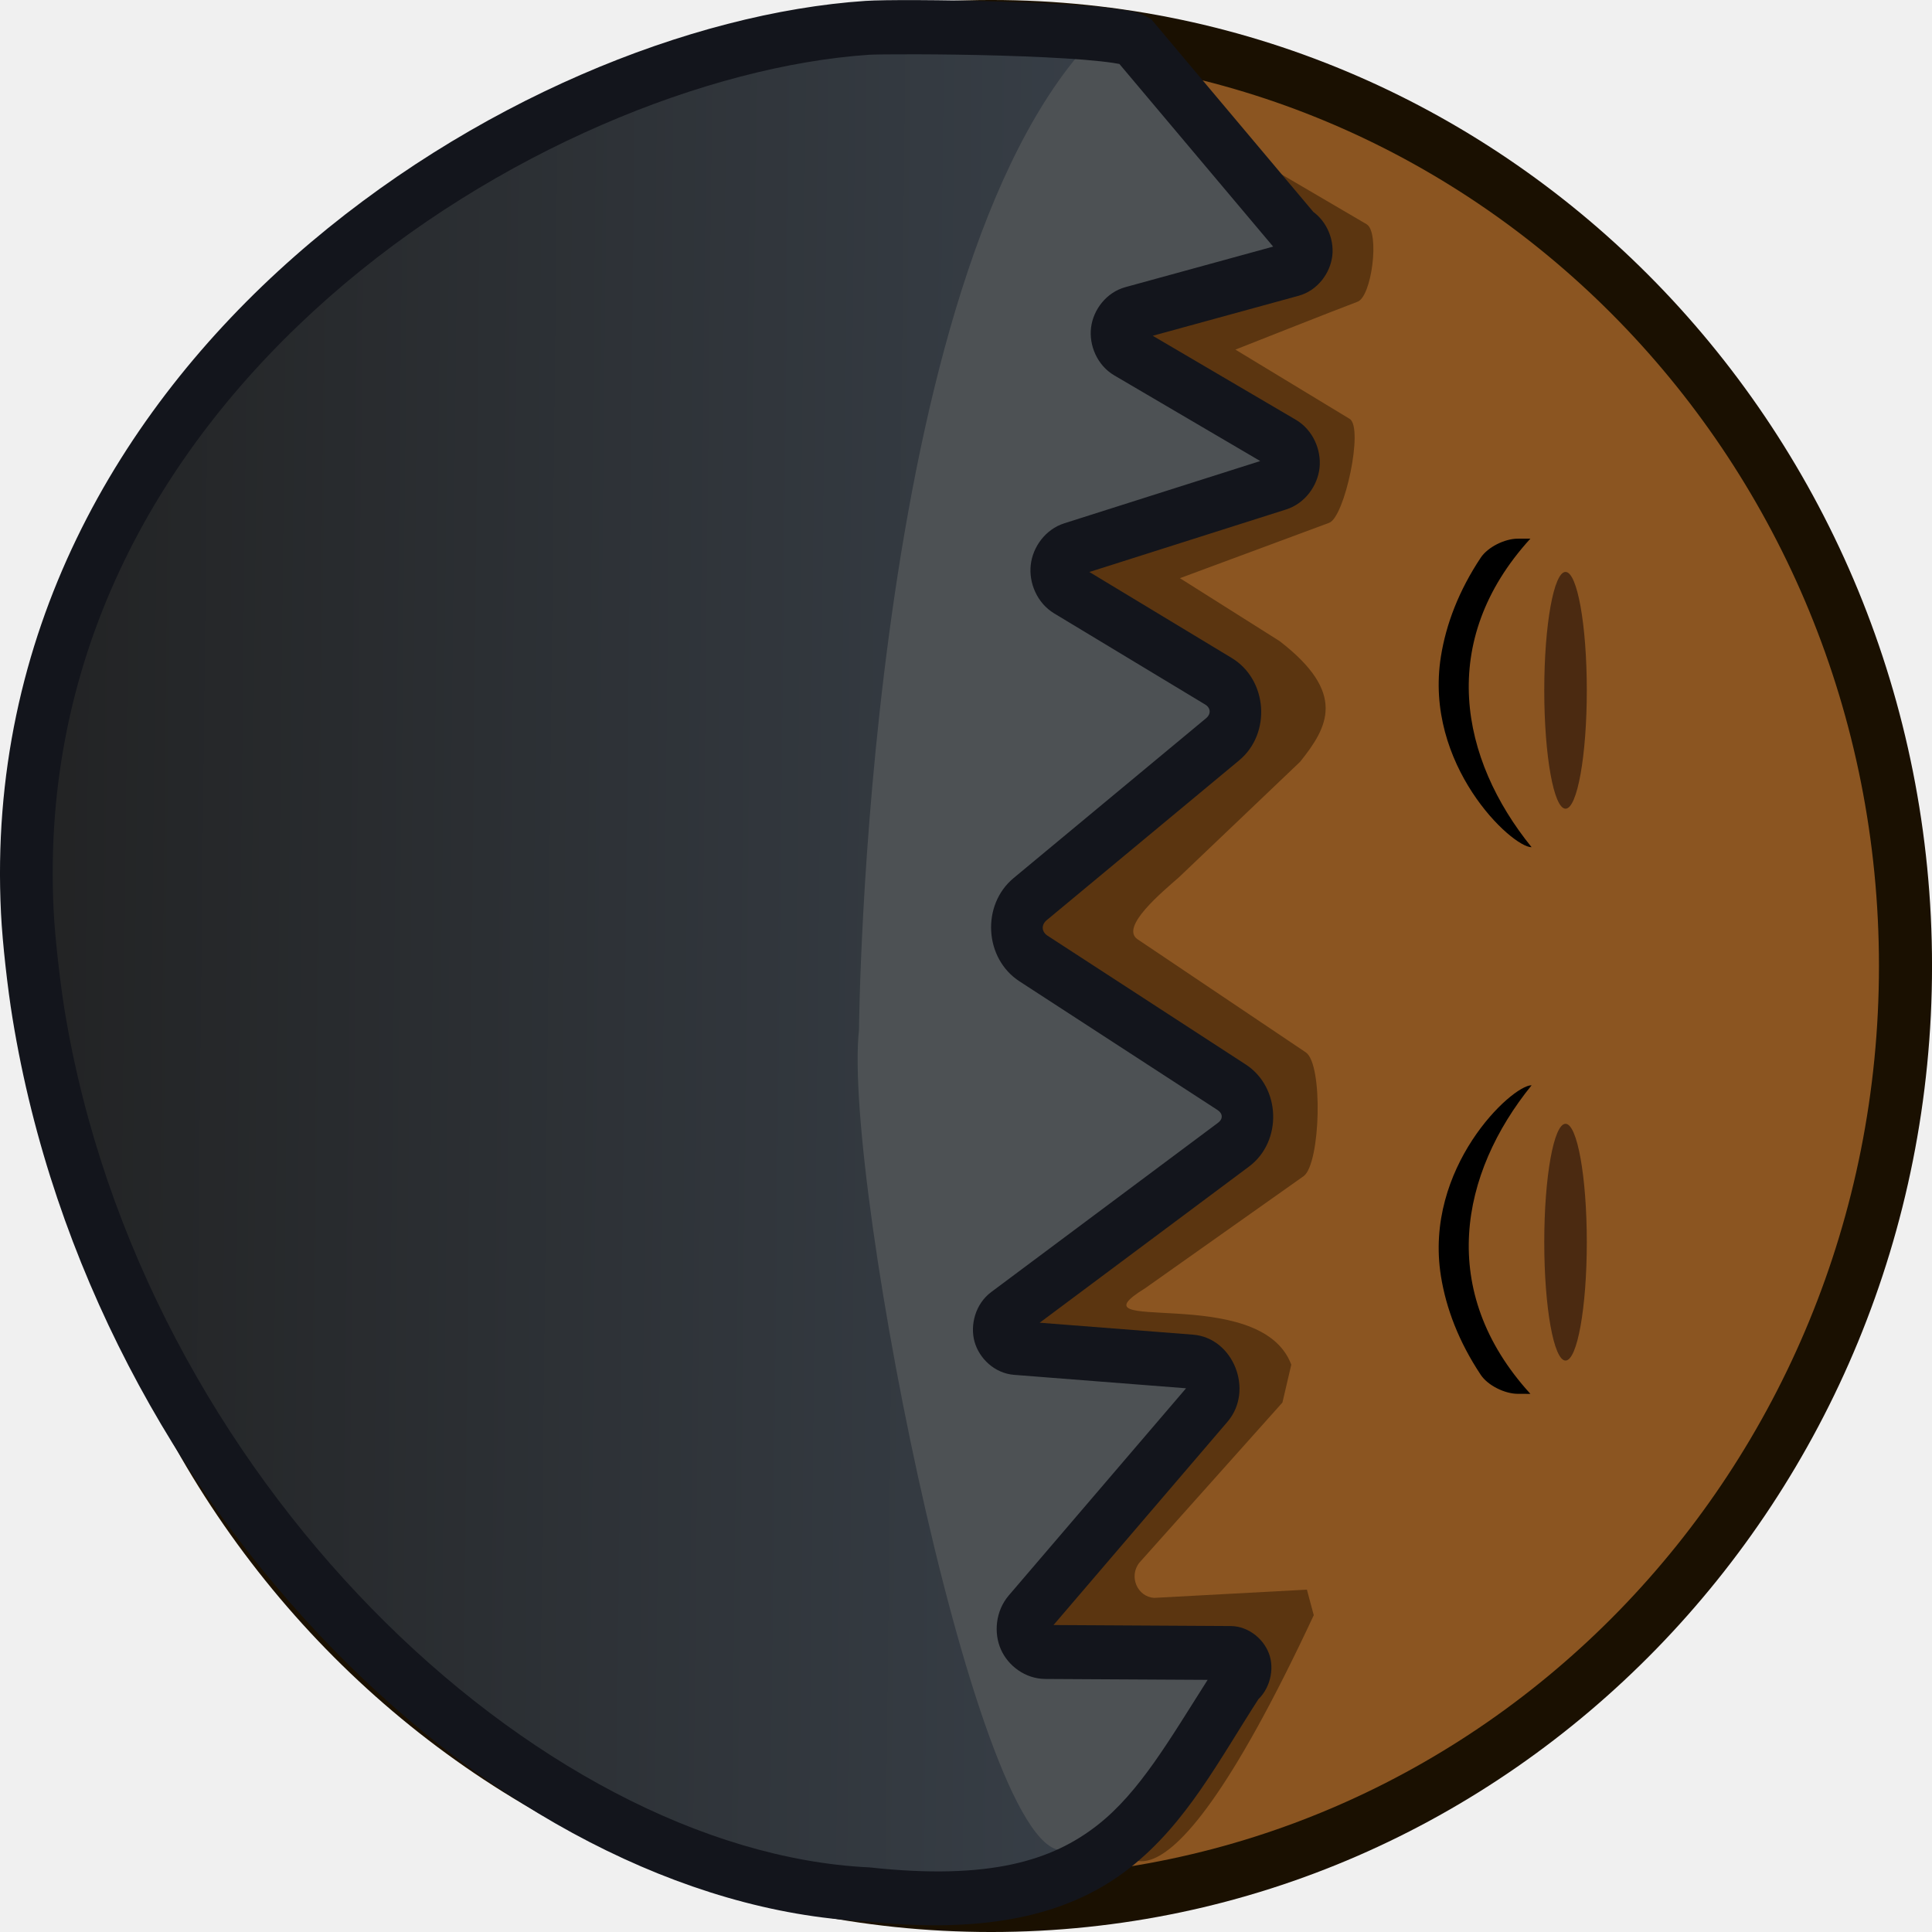
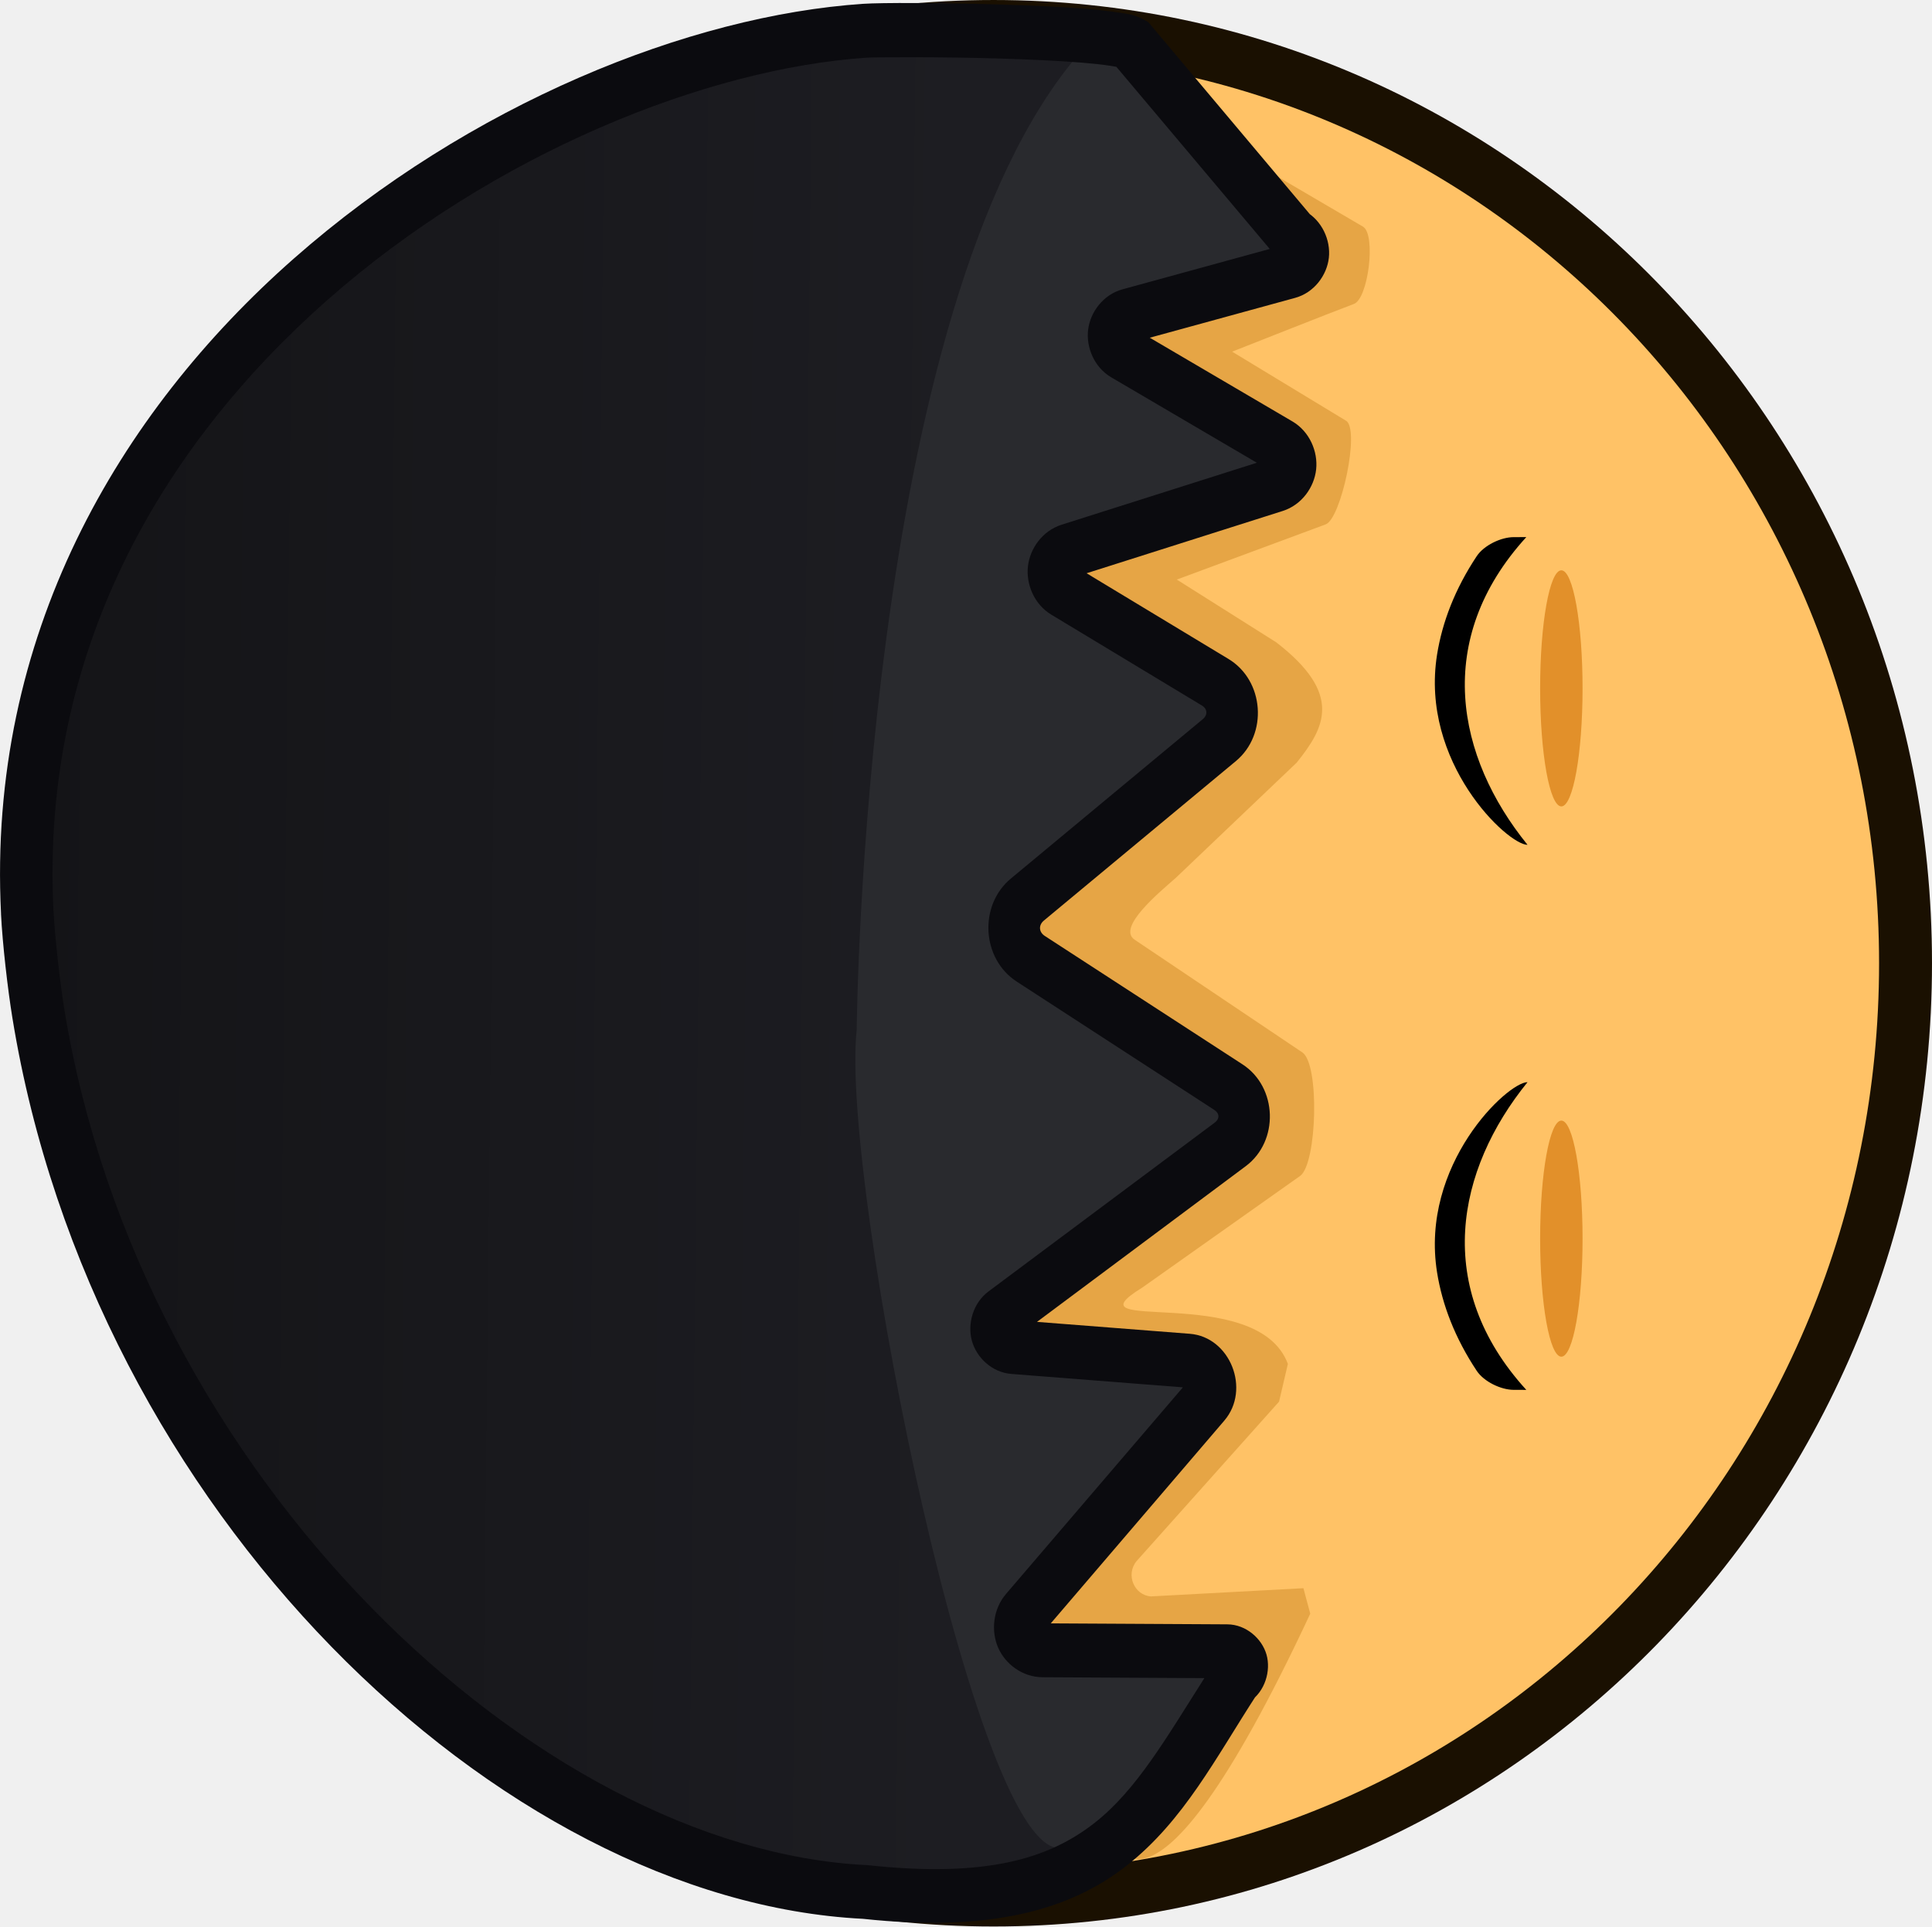
- <svg xmlns="http://www.w3.org/2000/svg" xmlns:xlink="http://www.w3.org/1999/xlink" width="117" height="117" viewBox="0 0 30.956 30.956" version="1.1" id="svg5" xml:space="preserve">
+ <svg xmlns="http://www.w3.org/2000/svg" xmlns:xlink="http://www.w3.org/1999/xlink" width="117.312" height="117" viewBox="0 0 31.039 30.956" version="1.1" id="svg5" xml:space="preserve">
  <defs id="defs2">
    <linearGradient x1="240" y1="150.774" x2="240" y2="184.714" gradientUnits="userSpaceOnUse" id="color-7" gradientTransform="matrix(0.8971819,0,0,0.8971819,21.81132,15.39949)">
      <stop offset="0" stop-color="#4d3108" id="stop13" />
      <stop offset="1" stop-color="#331f00" id="stop14" />
    </linearGradient>
    <linearGradient x1="240" y1="150.374" x2="240" y2="186.34" gradientUnits="userSpaceOnUse" id="color-6">
      <stop offset="0" stop-color="#261700" id="stop11" />
      <stop offset="1" stop-color="#0d0800" id="stop12" />
    </linearGradient>
-     <clipPath clipPathUnits="userSpaceOnUse" id="clipPath8">
-       <path id="path9" style="fill:#ffffff;stroke:#000000;stroke-width:0.292;stroke-opacity:1" d="M 26.325,11.369 A 2.147,2.937 0 0 1 24.178,8.433 2.147,2.937 0 0 1 26.325,5.496 2.147,2.937 0 0 1 28.472,8.433 2.147,2.937 0 0 1 26.325,11.369 Z" />
-     </clipPath>
-     <clipPath clipPathUnits="userSpaceOnUse" id="clipPath17">
-       <path id="path17" style="fill:#ffffff;stroke:#000000;stroke-width:0.292;stroke-opacity:1" d="M 26.325,11.369 A 2.147,2.937 0 0 1 24.178,8.433 2.147,2.937 0 0 1 26.325,5.496 2.147,2.937 0 0 1 28.472,8.433 2.147,2.937 0 0 1 26.325,11.369 Z" />
-     </clipPath>
-     <clipPath clipPathUnits="userSpaceOnUse" id="clipPath17-4">
-       <path id="path17-8" style="fill:#ffffff;stroke:#000000;stroke-width:0.292;stroke-opacity:1" d="M 26.325,11.369 A 2.147,2.937 0 0 1 24.178,8.433 2.147,2.937 0 0 1 26.325,5.496 2.147,2.937 0 0 1 28.472,8.433 2.147,2.937 0 0 1 26.325,11.369 Z" />
-     </clipPath>
-     <clipPath clipPathUnits="userSpaceOnUse" id="clipPath2">
-       <path id="path2-2" style="fill:#ffffff;stroke:#000000;stroke-width:0.292;stroke-opacity:1" d="M 26.325,11.369 A 2.147,2.937 0 0 1 24.178,8.433 2.147,2.937 0 0 1 26.325,5.496 2.147,2.937 0 0 1 28.472,8.433 2.147,2.937 0 0 1 26.325,11.369 Z" />
-     </clipPath>
+     <linearGradient xlink:href="#linearGradient10" id="linearGradient9" x1="238.994" y1="178.259" x2="239.302" y2="150.596" gradientUnits="userSpaceOnUse" />
    <linearGradient x1="240" y1="150.774" x2="240.115" y2="183.769" gradientUnits="userSpaceOnUse" id="linearGradient10" gradientTransform="matrix(0.8971819,0,0,0.8971819,21.81132,15.39949)">
-       <stop offset="0" stop-color="#331f00" id="stop10" style="stop-color:#373e46;stop-opacity:1;" />
-       <stop offset="1" stop-color="#4d3108" id="stop9" style="stop-color:#222324;stop-opacity:1;" />
-     </linearGradient>
-     <linearGradient x1="240" y1="150.774" x2="240.115" y2="183.769" gradientUnits="userSpaceOnUse" id="color-7-8" gradientTransform="matrix(0.8971819,0,0,0.8971819,21.81132,15.39949)">
-       <stop offset="0" stop-color="#4d3108" id="stop13-8" style="stop-color:#141417;stop-opacity:1;" />
-       <stop offset="1" stop-color="#331f00" id="stop14-2" style="stop-color:#1d1d22;stop-opacity:1;" />
-     </linearGradient>
-     <linearGradient x1="240" y1="150.374" x2="240" y2="186.34" gradientUnits="userSpaceOnUse" id="color-6-4">
-       <stop offset="0" stop-color="#261700" id="stop11-5" style="stop-color:#0f0f15;stop-opacity:1;" />
-       <stop offset="1" stop-color="#0d0800" id="stop12-5" style="stop-color:#0f0f15;stop-opacity:1;" />
+       <stop offset="0" stop-color="#331f00" id="stop10" style="stop-color:#1d1d22;stop-opacity:1;" />
+       <stop offset="1" stop-color="#4d3108" id="stop9" style="stop-color:#141417;stop-opacity:1;" />
    </linearGradient>
    <clipPath clipPathUnits="userSpaceOnUse" id="clipPath6">
      <path d="M 10.123,37.773 C 0.851,37.314 -9.904,27.144 -12.003,14.252 c -0.121,-0.744 -0.261,-1.959 -0.298,-2.711 -0.72,-14.352 13.495,-23.011 22.425,-23.614 0.732,-0.049 6.489,-0.009 7.138,0.343 l 4.308,5.123 c 0.419,0.228 0.349,0.865 -0.109,0.99 l -4.262,1.169 c -0.472,0.129 -0.554,0.781 -0.13,1.03 l 4.148,2.436 c 0.438,0.257 0.367,0.928 -0.116,1.081 L 15.597,1.847 c -0.487,0.155 -0.564,0.83 -0.124,1.096 l 4.028,2.433 c 0.554,0.335 0.612,1.135 0.112,1.551 l -5.138,4.268 c -0.507,0.421 -0.462,1.23 0.09,1.588 l 5.291,3.437 c 0.539,0.35 0.564,1.148 0.048,1.533 l -6.058,4.523 c -0.368,0.274 -0.203,0.871 0.25,0.906 l 4.673,0.364 c 0.546,0.043 0.809,0.707 0.448,1.129 l -4.787,5.594 c -0.343,0.401 -0.068,1.03 0.452,1.033 l 4.94,0.028 c 0.394,0.002 0.543,0.529 0.213,0.748 -2.249,3.463 -3.323,6.411 -9.912,5.697 z" fill="url(#color-7)" id="path6" style="fill:url(#linearGradient6);stroke:#0b0b0f;stroke-width:1.426;stroke-dasharray:none;stroke-opacity:1" />
    </clipPath>
-     <linearGradient xlink:href="#color-7-8" id="linearGradient6" gradientUnits="userSpaceOnUse" gradientTransform="matrix(0,-0.9257807,0.901548,0,-148.1197,235.0878)" x1="240" y1="150.774" x2="240.115" y2="183.769" />
-     <linearGradient xlink:href="#linearGradient10" id="linearGradient9" x1="238.994" y1="178.259" x2="239.302" y2="150.596" gradientUnits="userSpaceOnUse" gradientTransform="matrix(0,-0.7739072,0.7536498,0,-119.3679,196.3605)" />
-     <clipPath clipPathUnits="userSpaceOnUse" id="clipPath17-1">
-       <path id="path17-1" style="fill:#ffffff;stroke:#000000;stroke-width:0.292;stroke-opacity:1" d="M 26.325,11.369 A 2.147,2.937 0 0 1 24.178,8.433 2.147,2.937 0 0 1 26.325,5.496 2.147,2.937 0 0 1 28.472,8.433 2.147,2.937 0 0 1 26.325,11.369 Z" />
-     </clipPath>
-     <clipPath clipPathUnits="userSpaceOnUse" id="clipPath2-5">
-       <path id="path2-0" style="fill:#ffffff;stroke:#000000;stroke-width:0.292;stroke-opacity:1" d="M 26.325,11.369 A 2.147,2.937 0 0 1 24.178,8.433 2.147,2.937 0 0 1 26.325,5.496 2.147,2.937 0 0 1 28.472,8.433 2.147,2.937 0 0 1 26.325,11.369 Z" />
-     </clipPath>
+     <linearGradient xlink:href="#color-7-0" id="linearGradient6" gradientUnits="userSpaceOnUse" gradientTransform="matrix(0,-0.9257807,0.901548,0,-148.1197,235.0878)" x1="240" y1="150.774" x2="240.115" y2="183.769" />
+     <linearGradient x1="240" y1="150.774" x2="240.115" y2="183.769" gradientUnits="userSpaceOnUse" id="color-7-0" gradientTransform="matrix(0.8971819,0,0,0.8971819,21.81132,15.39949)">
+       <stop offset="0" stop-color="#4d3108" id="stop13-9" style="stop-color:#141417;stop-opacity:1;" />
+       <stop offset="1" stop-color="#331f00" id="stop14-4" style="stop-color:#1d1d22;stop-opacity:1;" />
+     </linearGradient>
  </defs>
-   <g id="layer1" transform="matrix(0.8001632,0,0,0.799999,5.157188,5.157651)">
-     <g id="g2" transform="matrix(0,-0.7739072,0.7536499,0,-119.471,196.4209)">
-       <path style="fill:#8b5521;fill-opacity:1" d="m 212.839,176.304 c 0,-13.418 10.877,-24.296 24.296,-24.296 13.418,0 24.296,10.877 24.296,24.296 0,13.418 -10.877,24.296 -24.296,24.296 -13.418,0 -24.296,-10.877 -24.296,-24.296 z" id="path1" />
-       <path style="fill:#1a1001" d="m 237.135,151.305 c -13.799,0 -25,11.201 -25,25 0,13.799 11.201,25 25,25 13.799,0 25,-11.201 25,-25 0,-13.799 -11.201,-25 -25,-25 z m 0,1.408 c 13.037,0 23.592,10.554 23.592,23.592 0,13.037 -10.554,23.59 -23.592,23.59 -13.037,0 -23.59,-10.552 -23.59,-23.59 0,-13.037 10.552,-23.592 23.59,-23.592 z" id="path2" transform="translate(-1.2015723e-6)" />
-       <g id="g1" transform="matrix(0,1.326876,-1.292145,0,253.8042,158.5232)">
-         <path d="M 13.693,28.486 C 7.709,28.172 0.769,21.215 -0.585,12.394 -0.663,11.886 -0.753,11.054 -0.778,10.539 -0.881,0.819 6.707,-4.827 15.266,-5.27 l 5.653,3.313 c 0.27,0.156 0.106,1.471 -0.19,1.557 -0.385,0.143 -2.436,0.955 -2.436,0.955 l 2.289,1.388 c 0.283,0.176 -0.102,1.977 -0.414,2.082 l -2.986,1.108 1.996,1.26 c 1.35,1.042 0.972,1.716 0.411,2.417 l -2.425,2.312 c -0.327,0.288 -1.188,0.997 -0.832,1.242 l 3.372,2.267 c 0.348,0.239 0.293,2.212 -0.04,2.475 l -3.175,2.246 c -1.591,0.98 2.302,-0.128 2.923,1.533 l -0.177,0.758 -2.863,3.206 c -0.221,0.274 -0.043,0.685 0.292,0.707 l 3.061,-0.165 0.137,0.512 c -3.368,7.215 -3.995,4.378 -3.995,4.378 z" fill="url(#color-7)" id="path37-2" style="fill:#5b3510;fill-opacity:1;stroke:none;stroke-width:0.947;stroke-dasharray:none;stroke-opacity:1" />
-         <path style="baseline-shift:baseline;display:inline;overflow:visible;opacity:1;vector-effect:none;fill:url(#linearGradient9);stroke-width:0.764;enable-background:accumulate;stop-color:#000000;stop-opacity:1" d="M 10.92,31.495 C 3.966,31.15 -4.1,23.523 -5.674,13.854 -5.765,13.296 -5.87,12.385 -5.898,11.82 -6.438,1.056 4.223,-5.438 10.92,-5.89 c 0.549,-0.037 4.867,-0.007 5.354,0.257 l 3.231,3.842 c 0.314,0.171 0.262,0.649 -0.082,0.743 l -3.196,0.877 c -0.354,0.097 -0.416,0.586 -0.098,0.772 l 3.111,1.827 c 0.329,0.193 0.275,0.696 -0.087,0.811 l -4.128,1.312 c -0.365,0.116 -0.423,0.623 -0.093,0.822 l 3.021,1.824 c 0.416,0.251 0.459,0.851 0.084,1.163 l -3.853,3.201 c -0.381,0.316 -0.346,0.923 0.067,1.191 l 3.969,2.578 c 0.404,0.262 0.423,0.861 0.036,1.149 l -4.544,3.392 c -0.276,0.206 -0.152,0.653 0.188,0.68 l 3.505,0.273 c 0.409,0.032 0.607,0.53 0.336,0.847 l -3.59,4.196 c -0.257,0.301 -0.051,0.772 0.339,0.775 l 3.705,0.021 c 0.295,0.002 0.408,0.397 0.16,0.561 -1.687,2.597 -2.492,4.808 -7.434,4.273 z" id="path7" />
-         <path style="baseline-shift:baseline;display:inline;overflow:visible;opacity:1;vector-effect:none;fill:#4d5154;fill-opacity:1;stroke-width:1.533;stroke-linecap:square;enable-background:accumulate;stop-color:#000000;stop-opacity:1" d="m 15.893,-13.332 -0.013,1.849 C 10.059,-4.791 9.904,14.685 9.904,14.685 9.456,18.717 13.253,37.753 15.538,36.54 l -0.013,1.847 8.11,0.012 0.013,-1.847 0.342,-48.025 0.013,-1.847 z" id="path4" transform="matrix(0.75,0,0,0.75,3.327753,3.16473)" clip-path="url(#clipPath6)" />
-         <path style="baseline-shift:baseline;display:inline;overflow:visible;opacity:1;vector-effect:none;fill:#13151c;fill-opacity:1;stroke-width:0.764;enable-background:accumulate;stop-color:#000000;stop-opacity:1" d="m -6.425,11.847 c 0.03,0.603 0.134,1.511 0.23,2.097 1.614,9.915 9.772,17.72 17.078,18.09 2.537,0.272 4.151,-0.169 5.296,-1.07 1.148,-0.904 1.788,-2.168 2.614,-3.44 l -0.153,0.154 c 0.316,-0.21 0.436,-0.627 0.344,-0.949 -0.091,-0.322 -0.411,-0.607 -0.788,-0.609 l -3.545,-0.02 3.484,-4.072 c 0.536,-0.626 0.118,-1.681 -0.692,-1.744 l -3.069,-0.239 4.191,-3.127 c 0.674,-0.503 0.639,-1.588 -0.065,-2.045 l -3.968,-2.579 c -0.122,-0.079 -0.13,-0.218 -0.018,-0.311 l 3.854,-3.201 c 0.648,-0.538 0.57,-1.617 -0.149,-2.051 l -2.85,-1.722 3.939,-1.252 c 0.381,-0.121 0.631,-0.476 0.67,-0.834 0.038,-0.358 -0.13,-0.761 -0.477,-0.964 l -2.863,-1.681 2.92,-0.801 c 0.38,-0.104 0.637,-0.454 0.676,-0.806 0.039,-0.351 -0.136,-0.751 -0.484,-0.94 l 0.153,0.125 -3.296,-3.919 -0.088,-0.048 c -0.201,-0.109 -0.327,-0.114 -0.514,-0.144 -0.186,-0.029 -0.406,-0.054 -0.655,-0.074 -0.497,-0.041 -1.107,-0.068 -1.716,-0.086 -1.22,-0.036 -2.376,-0.039 -2.75,-0.014 -3.495,0.236 -7.905,2.011 -11.431,5.117 C -4.072,1.792 -6.704,6.276 -6.425,11.847 Z m 1.054,-0.054 C -5.631,6.599 -3.204,2.454 0.14,-0.492 3.484,-3.437 7.753,-5.133 10.955,-5.35 c 0.175,-0.012 1.453,-0.019 2.651,0.017 0.599,0.018 1.195,0.045 1.662,0.083 0.233,0.019 0.434,0.041 0.578,0.063 0.099,0.016 0.105,0.018 0.124,0.021 l 3.079,3.658 -2.959,0.812 c -0.383,0.105 -0.643,0.454 -0.687,0.807 -0.045,0.354 0.12,0.758 0.464,0.96 l 2.923,1.716 -3.921,1.246 c -0.382,0.121 -0.634,0.476 -0.674,0.834 -0.041,0.359 0.125,0.764 0.47,0.972 l 3.022,1.824 c 0.113,0.068 0.121,0.19 0.019,0.275 l -3.854,3.201 c -0.649,0.539 -0.588,1.611 0.118,2.069 l 3.968,2.579 c 0.104,0.068 0.109,0.178 0.009,0.252 l -4.544,3.392 c -0.315,0.235 -0.427,0.657 -0.334,0.993 0.093,0.336 0.403,0.635 0.792,0.665 l 3.444,0.269 -3.55,4.149 c -0.265,0.31 -0.304,0.748 -0.159,1.079 0.145,0.331 0.489,0.592 0.891,0.594 l 3.25,0.018 c -0.762,1.196 -1.357,2.241 -2.199,2.904 -0.912,0.717 -2.169,1.112 -4.562,0.853 l -0.015,-0.002 h -0.015 C 4.346,30.627 -3.621,23.182 -5.155,13.764 -5.241,13.234 -5.345,12.319 -5.371,11.793 Z" id="path8" />
-       </g>
-       <g id="g20" transform="translate(2.4240234e-5,1.357668e-4)">
-         <g id="g38" transform="matrix(0.7208781,0,0,0.7208781,64.12424,52.67339)">
-           <g id="g4" transform="matrix(0,1.840639,1.792459,0,215.0572,145.1013)">
-             <path style="baseline-shift:baseline;display:inline;overflow:visible;opacity:1;vector-effect:none;enable-background:accumulate;stop-color:#000000;stop-opacity:1" d="m 25.141,5.346 -0.253,6.849e-4 c -0.258,6.987e-4 -0.598,0.166 -0.741,0.381 -0.44,0.663 -0.693,1.329 -0.797,1.977 -0.347,2.17 1.418,3.824 1.816,3.822 -1.428,-1.762 -1.902,-4.121 -0.025,-6.18 z" id="path4-9" />
-             <ellipse style="fill:#4b2a11;fill-opacity:1;stroke:none;stroke-width:1.349" id="ellipse4" cx="192.673" cy="-249.897" transform="matrix(0.5432896,0,0,0.5578928,-78.83203,147.7997)" rx="0.784" ry="4.25" />
-           </g>
-           <g id="g7" transform="matrix(0,1.840639,-1.792459,0,264.925,145.1013)">
-             <path style="baseline-shift:baseline;display:inline;overflow:visible;opacity:1;vector-effect:none;enable-background:accumulate;stop-color:#000000;stop-opacity:1" d="m 25.141,5.346 -0.253,6.849e-4 c -0.258,6.987e-4 -0.598,0.166 -0.741,0.381 -0.44,0.663 -0.693,1.329 -0.797,1.977 -0.347,2.17 1.418,3.824 1.816,3.822 -1.428,-1.762 -1.902,-4.121 -0.025,-6.18 z" id="path20" />
-             <ellipse style="fill:#4b2a11;fill-opacity:1;stroke:none;stroke-width:1.349" id="path3" cx="192.673" cy="-249.897" transform="matrix(0.5432896,0,0,0.5578928,-78.83203,147.7997)" rx="0.784" ry="4.25" />
-           </g>
+   <g id="layer1-8" transform="matrix(0.8001632,0,0,0.799999,5.253461,5.157653)">
+     <g id="g2-2" transform="matrix(0,-0.7739072,0.7536499,0,-119.4882,196.4209)">
+       <path style="fill:#ffc266" d="m 212.839,176.304 c 0,-13.418 10.877,-24.296 24.296,-24.296 13.418,0 24.296,10.877 24.296,24.296 0,13.418 -10.877,24.296 -24.296,24.296 -13.418,0 -24.296,-10.877 -24.296,-24.296 z" id="path1-4" />
+       <path style="fill:#1a1001" d="m 237.135,151.305 c -13.799,0 -25,11.201 -25,25 0,13.799 11.201,25 25,25 13.799,0 25,-11.201 25,-25 0,-13.799 -11.201,-25 -25,-25 z m 0,1.408 c 13.037,0 23.592,10.554 23.592,23.592 0,13.037 -10.554,23.59 -23.592,23.59 -13.037,0 -23.59,-10.552 -23.59,-23.59 0,-13.037 10.552,-23.592 23.59,-23.592 z" id="path2-7" />
+       <path d="m 216.917,176.555 c 0.406,-7.939 9.396,-17.148 20.793,-18.945 0.657,-0.104 1.731,-0.223 2.397,-0.255 12.56,-0.138 19.855,9.932 20.428,21.288 l -4.281,7.501 c -0.201,0.359 -1.901,0.141 -2.012,-0.252 -0.185,-0.511 -1.234,-3.232 -1.234,-3.232 l -1.794,3.037 c -0.228,0.375 -2.554,-0.136 -2.69,-0.549 l -1.431,-3.962 -1.628,2.648 c -1.347,1.792 -2.218,1.29 -3.123,0.546 l -2.988,-3.218 c -0.373,-0.434 -1.288,-1.576 -1.605,-1.104 l -2.929,4.474 c -0.309,0.461 -2.858,0.389 -3.199,-0.052 l -2.903,-4.213 c -1.266,-2.111 0.166,3.055 -1.981,3.878 l -0.98,-0.235 -4.142,-3.799 c -0.354,-0.294 -0.885,-0.057 -0.913,0.387 l 0.213,4.061 -0.661,0.182 c -9.323,-4.47 -5.657,-5.301 -5.657,-5.301 z" fill="url(#color-7)" id="path37-1" style="fill:#e6a545;fill-opacity:1;stroke:none;stroke-width:1.24;stroke-dasharray:none;stroke-opacity:1" />
+       <path style="baseline-shift:baseline;display:inline;overflow:visible;opacity:1;vector-effect:none;fill:url(#linearGradient9);enable-background:accumulate;stop-color:#000000;stop-opacity:1" d="m 213.03,172.876 c 0.446,-9.228 10.301,-19.93 22.795,-22.019 0.721,-0.12 1.898,-0.259 2.628,-0.297 13.909,-0.716 22.3,13.43 22.884,22.316 0.048,0.729 0.009,6.458 -0.332,7.104 l -4.964,4.287 c -0.221,0.417 -0.838,0.347 -0.96,-0.109 l -1.133,-4.241 c -0.125,-0.47 -0.757,-0.552 -0.998,-0.13 l -2.36,4.128 c -0.249,0.436 -0.899,0.365 -1.048,-0.115 l -1.695,-5.477 c -0.15,-0.485 -0.805,-0.561 -1.062,-0.123 l -2.357,4.008 c -0.325,0.552 -1.1,0.609 -1.503,0.112 l -4.136,-5.113 c -0.408,-0.505 -1.192,-0.459 -1.539,0.089 l -3.331,5.266 c -0.339,0.536 -1.112,0.561 -1.485,0.048 l -4.383,-6.029 c -0.266,-0.366 -0.844,-0.202 -0.878,0.249 l -0.353,4.65 c -0.041,0.543 -0.685,0.805 -1.094,0.446 l -5.421,-4.764 c -0.388,-0.341 -0.998,-0.067 -1.001,0.45 l -0.027,4.916 c -0.002,0.392 -0.513,0.541 -0.725,0.212 -3.356,-2.238 -6.213,-3.307 -5.521,-9.864 z" id="path7" />
+       <path style="baseline-shift:baseline;display:inline;overflow:visible;opacity:1;vector-effect:none;fill:#292a2e;fill-opacity:1;stroke-width:1.533;stroke-linecap:square;enable-background:accumulate;stop-color:#000000;stop-opacity:1" d="m 15.893,-13.332 -0.013,1.849 C 10.059,-4.791 9.904,14.685 9.904,14.685 9.456,18.717 13.253,37.753 15.538,36.54 l -0.013,1.847 8.11,0.012 0.013,-1.847 0.342,-48.025 0.013,-1.847 z" id="path4" transform="matrix(0,0.9951571,-0.9691084,0,249.6369,162.8019)" clip-path="url(#clipPath6)" />
+       <path style="baseline-shift:baseline;display:inline;overflow:visible;opacity:1;vector-effect:none;fill:#0b0b0f;enable-background:accumulate;stop-color:#000000;stop-opacity:1" d="m 238.418,149.861 c -0.779,0.04 -1.952,0.178 -2.709,0.305 -12.812,2.142 -22.897,12.966 -23.375,22.66 -0.351,3.366 0.218,5.508 1.383,7.027 1.168,1.524 2.801,2.372 4.445,3.469 l -0.199,-0.203 c 0.271,0.42 0.811,0.578 1.227,0.457 0.416,-0.121 0.785,-0.545 0.787,-1.045 l 0.025,-4.703 5.262,4.623 c 0.809,0.711 2.172,0.157 2.254,-0.918 l 0.309,-4.072 4.041,5.561 c 0.65,0.894 2.052,0.848 2.643,-0.086 l 3.332,-5.266 c 0.102,-0.162 0.282,-0.172 0.402,-0.023 l 4.137,5.113 c 0.696,0.86 2.09,0.756 2.65,-0.197 l 2.225,-3.781 1.617,5.227 c 0.157,0.506 0.616,0.838 1.078,0.889 0.463,0.051 0.983,-0.173 1.246,-0.633 l 2.172,-3.799 1.035,3.875 c 0.135,0.504 0.587,0.845 1.041,0.896 0.454,0.051 0.971,-0.181 1.215,-0.643 l -0.162,0.203 5.064,-4.373 0.062,-0.117 c 0.141,-0.267 0.148,-0.434 0.186,-0.682 0.038,-0.247 0.069,-0.539 0.096,-0.869 0.052,-0.66 0.088,-1.468 0.111,-2.277 0.047,-1.618 0.05,-3.152 0.018,-3.648 -0.305,-4.638 -2.598,-10.49 -6.611,-15.168 -4.013,-4.678 -9.808,-8.171 -17.006,-7.801 z m 0.07,1.398 c 6.711,-0.346 12.067,2.875 15.873,7.312 3.806,4.437 5.998,10.101 6.277,14.35 0.015,0.232 0.025,1.928 -0.021,3.518 -0.023,0.795 -0.058,1.586 -0.107,2.205 -0.025,0.309 -0.053,0.575 -0.082,0.768 -0.02,0.131 -0.023,0.139 -0.027,0.164 l -4.727,4.086 -1.049,-3.926 c -0.136,-0.508 -0.586,-0.853 -1.043,-0.912 -0.457,-0.059 -0.979,0.159 -1.24,0.615 l -2.217,3.879 -1.609,-5.203 c -0.157,-0.507 -0.614,-0.841 -1.078,-0.895 -0.464,-0.054 -0.987,0.165 -1.256,0.623 l -2.357,4.01 c -0.088,0.15 -0.246,0.161 -0.355,0.025 l -4.137,-5.113 c -0.697,-0.861 -2.082,-0.78 -2.674,0.156 l -3.332,5.266 c -0.087,0.138 -0.23,0.144 -0.326,0.012 l -4.383,-6.029 c -0.304,-0.418 -0.849,-0.566 -1.283,-0.443 -0.434,0.123 -0.82,0.535 -0.859,1.051 l -0.348,4.57 -5.361,-4.711 c -0.4,-0.352 -0.966,-0.403 -1.395,-0.211 -0.428,0.192 -0.765,0.649 -0.768,1.182 l -0.023,4.312 c -1.545,-1.01 -2.896,-1.801 -3.752,-2.918 -0.927,-1.21 -1.437,-2.878 -1.102,-6.053 l 0.002,-0.019 v -0.019 c 0.423,-8.757 10.043,-19.329 22.213,-21.363 0.685,-0.114 1.867,-0.252 2.547,-0.287 z" id="path8" />
+     </g>
+     <g id="g20" transform="matrix(0,-0.7739072,0.75365,0,-119.5912,196.4209)">
+       <g id="g38" transform="matrix(0.7208781,0,0,0.7208781,64.12424,52.67339)">
+         <g id="g4" transform="matrix(0,1.840639,1.792459,0,215.0572,145.1013)">
+           <path style="baseline-shift:baseline;display:inline;overflow:visible;opacity:1;vector-effect:none;enable-background:accumulate;stop-color:#000000;stop-opacity:1" d="m 25.141,5.346 -0.253,6.849e-4 c -0.258,6.987e-4 -0.598,0.166 -0.741,0.381 -0.44,0.663 -0.693,1.329 -0.797,1.977 -0.347,2.17 1.418,3.824 1.816,3.822 -1.428,-1.762 -1.902,-4.121 -0.025,-6.18 z" id="path4-6" />
+           <ellipse style="fill:#e2902a;fill-opacity:1;stroke:none;stroke-width:1.349" id="ellipse4" cx="192.673" cy="-249.897" transform="matrix(0.5432896,0,0,0.5578928,-78.83203,147.7997)" rx="0.784" ry="4.25" />
+         </g>
+         <g id="g7" transform="matrix(0,1.840639,-1.792459,0,264.925,145.1013)">
+           <path style="baseline-shift:baseline;display:inline;overflow:visible;opacity:1;vector-effect:none;enable-background:accumulate;stop-color:#000000;stop-opacity:1" d="m 25.141,5.346 -0.253,6.849e-4 c -0.258,6.987e-4 -0.598,0.166 -0.741,0.381 -0.44,0.663 -0.693,1.329 -0.797,1.977 -0.347,2.17 1.418,3.824 1.816,3.822 -1.428,-1.762 -1.902,-4.121 -0.025,-6.18 z" id="path20" />
+           <ellipse style="fill:#e2902a;fill-opacity:1;stroke:none;stroke-width:1.349" id="path3-1" cx="192.673" cy="-249.897" transform="matrix(0.5432896,0,0,0.5578928,-78.83203,147.7997)" rx="0.784" ry="4.25" />
        </g>
      </g>
    </g>
  </g>
</svg>
